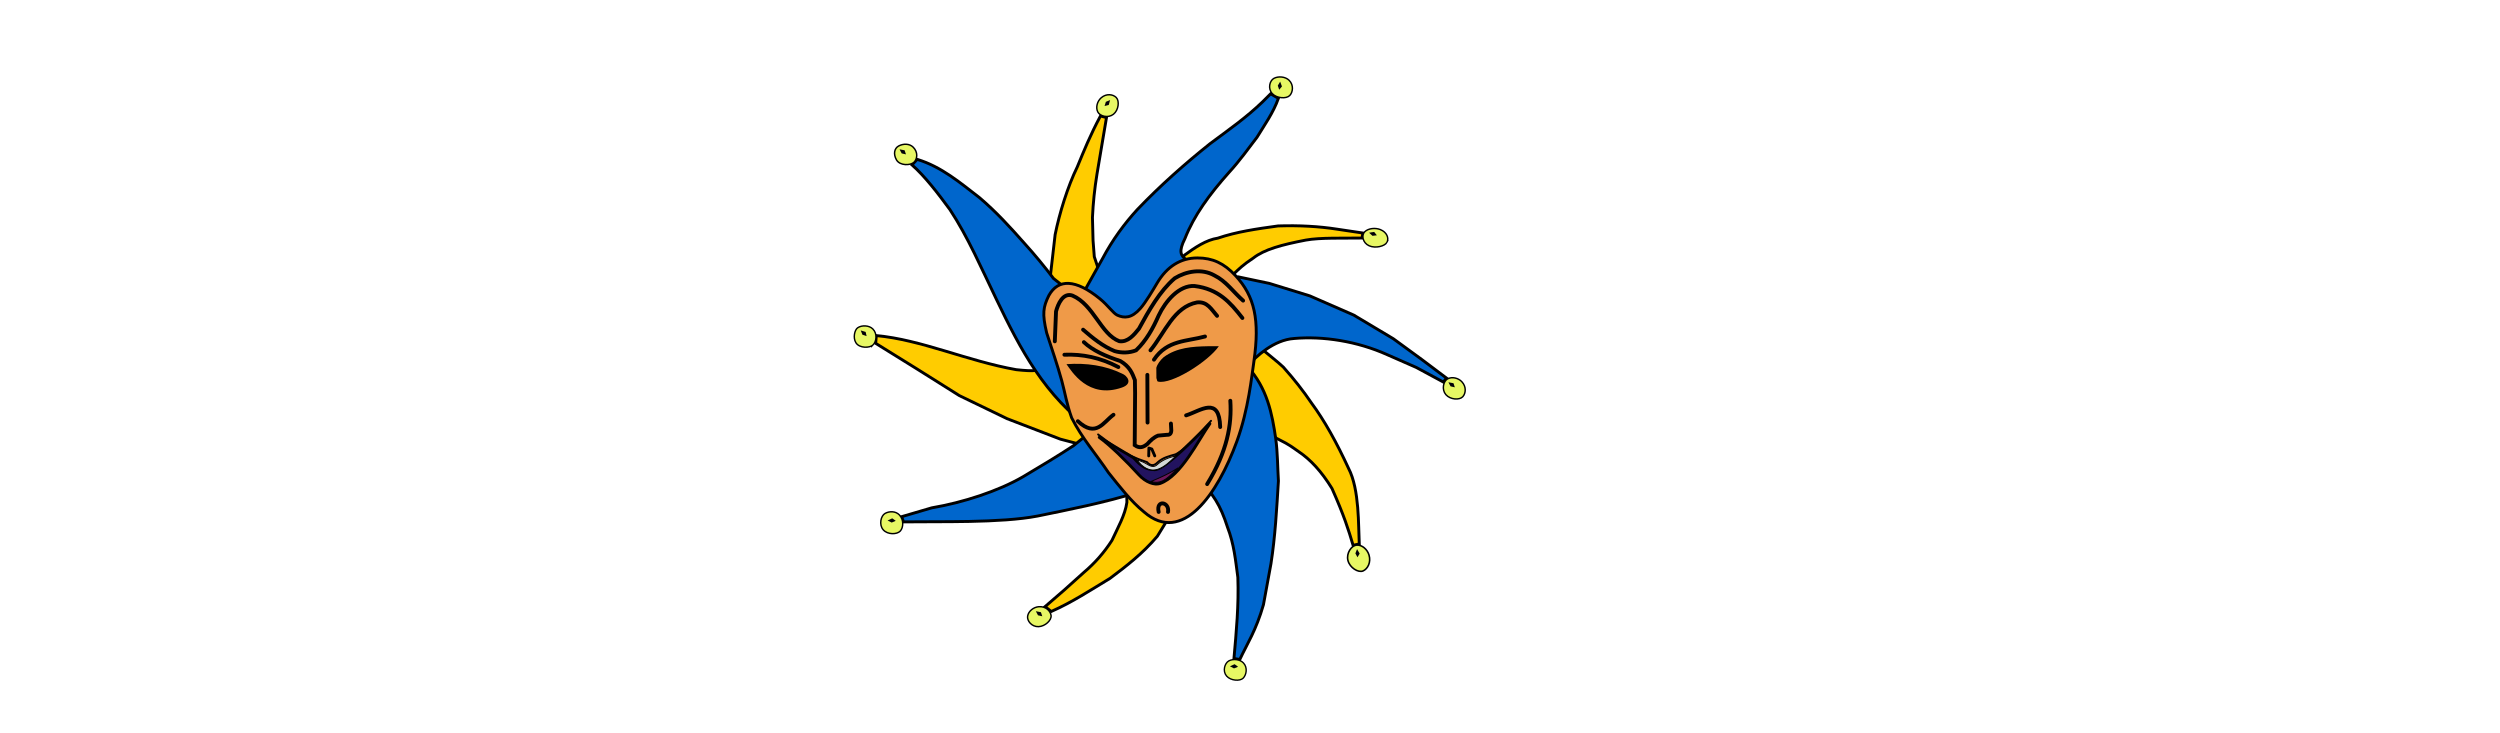
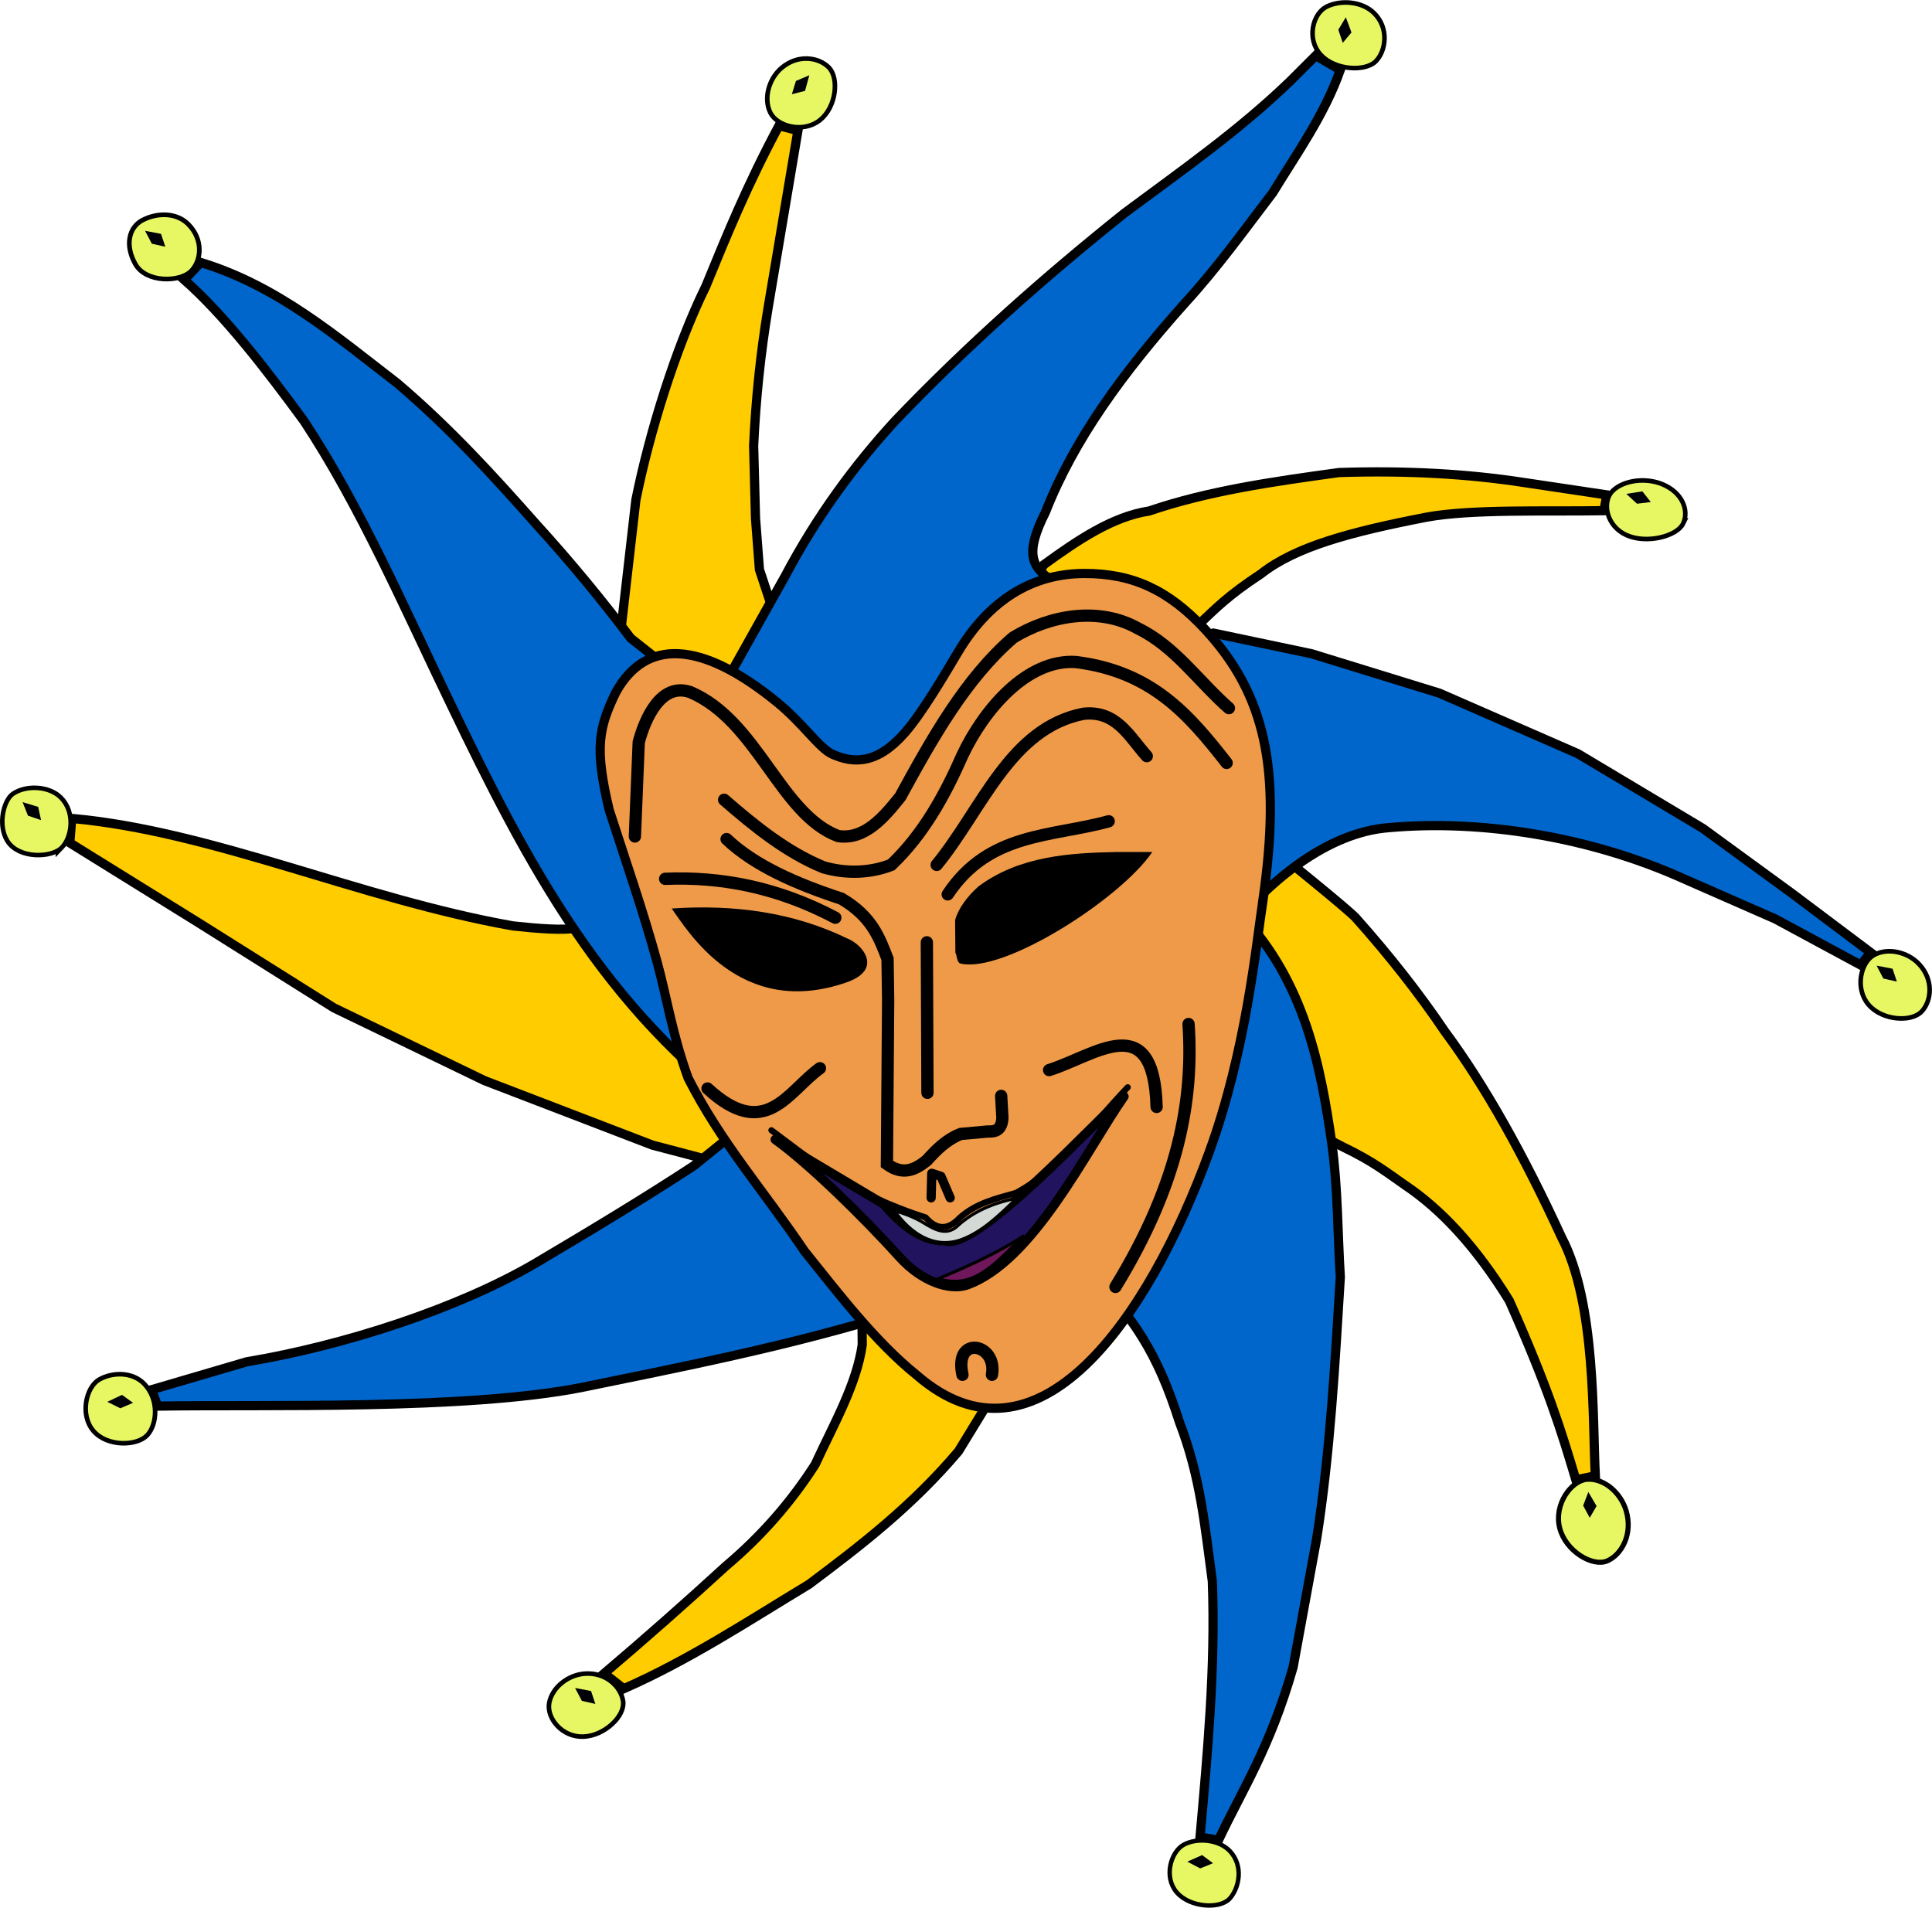
- <svg xmlns="http://www.w3.org/2000/svg" viewBox="0 0 256.764 75.2" height="75.2" width="256.764" id="svg4801" version="1.1">
+ <svg xmlns="http://www.w3.org/2000/svg" version="1.1" id="svg4801" width="62.898" height="62.11" viewBox="0 0 62.898 62.11">
  <defs id="defs4805" />
-   <g style="display:inline" id="layer2">
-     <path id="path4806" d="m 90,34.467 c 4.598,0.414 9.365,2.613 14.367,3.5 0.834,0.089 1.617,0.153 2.1,0.067 l 5.233,-1.6 -3.5,-6.033 -0.384,-1.505 0.551,-4.795 c 0.435,-2.169 1.294,-4.959 2.277,-6.958 0.688,-1.678 1.345,-3.291 2.381,-5.23 l 0.618,0.161 -0.975,5.793 c -0.247,1.5 -0.397,2.967 -0.467,4.467 l 0.061,2.362 0.128,1.669 0.623,1.882 0.288,3.054 2.516,2.291 3.574,-3.549 2.258,-3.837 c 1.104,-0.8 2.236,-1.568 3.428,-1.747 1.925,-0.655 3.994,-0.953 6.186,-1.253 2.193,-0.071 4.201,0.043 6.039,0.328 l 2.676,0.4 -0.095,0.514 c -1.909,0.031 -4.298,-0.058 -5.767,0.21 -2.483,0.481 -4.264,0.956 -5.4,1.848 -1.089,0.717 -1.478,1.134 -1.971,1.595 l 0.386,3.443 1.267,3.329 c 1.309,1.073 3.076,2.49 3.405,2.829 1.098,1.233 2.068,2.467 2.9,3.7 1.313,1.77 2.576,4.041 3.8,6.7 1.134,2.164 1.003,5.95 1.1,7.767 l -0.633,0.133 c -0.486,-1.632 -0.907,-2.997 -2.167,-5.833 -1.087,-1.766 -2.224,-2.979 -3.4,-3.767 -0.562,-0.39 -1.017,-0.759 -2,-1.233 l -4.4,-2.267 -4.1,0.2 -1.3,7.5 -2.733,4.467 c -1.509,1.784 -3.183,3.072 -4.867,4.333 -1.972,1.191 -3.894,2.459 -6.033,3.4 l -0.633,-0.5 c 1.322,-1.123 2.644,-2.288 3.967,-3.5 1.146,-0.966 2.11,-2.068 2.9,-3.3 0.597,-1.3 1.35,-2.6 1.533,-3.9 l -0.033,-3.3 -0.6,-2.9 -2.4,0.7 -3.8,-1 -5.467,-2.1 -4.9,-2.367 -4.4,-2.767 -4.198,-2.605 z" style="display:inline;fill:#ffcc00;fill-opacity:1;fill-rule:evenodd;stroke:#000000;stroke-width:0.3;stroke-linecap:butt;stroke-linejoin:miter;stroke-miterlimit:4;stroke-dasharray:none;stroke-opacity:1" />
+   <g transform="translate(-87.66565,-7.821926)" id="layer2" style="display:inline">
+     <path style="display:inline;fill:#ffcc00;fill-opacity:1;fill-rule:evenodd;stroke:#000000;stroke-width:0.3;stroke-linecap:butt;stroke-linejoin:miter;stroke-miterlimit:4;stroke-dasharray:none;stroke-opacity:1" d="m 90,34.467 c 4.598,0.414 9.365,2.613 14.367,3.5 0.834,0.089 1.617,0.153 2.1,0.067 l 5.233,-1.6 -3.5,-6.033 -0.384,-1.505 0.551,-4.795 c 0.435,-2.169 1.294,-4.959 2.277,-6.958 0.688,-1.678 1.345,-3.291 2.381,-5.23 l 0.618,0.161 -0.975,5.793 c -0.247,1.5 -0.397,2.967 -0.467,4.467 l 0.061,2.362 0.128,1.669 0.623,1.882 0.288,3.054 2.516,2.291 3.574,-3.549 2.258,-3.837 c 1.104,-0.8 2.236,-1.568 3.428,-1.747 1.925,-0.655 3.994,-0.953 6.186,-1.253 2.193,-0.071 4.201,0.043 6.039,0.328 l 2.676,0.4 -0.095,0.514 c -1.909,0.031 -4.298,-0.058 -5.767,0.21 -2.483,0.481 -4.264,0.956 -5.4,1.848 -1.089,0.717 -1.478,1.134 -1.971,1.595 l 0.386,3.443 1.267,3.329 c 1.309,1.073 3.076,2.49 3.405,2.829 1.098,1.233 2.068,2.467 2.9,3.7 1.313,1.77 2.576,4.041 3.8,6.7 1.134,2.164 1.003,5.95 1.1,7.767 l -0.633,0.133 c -0.486,-1.632 -0.907,-2.997 -2.167,-5.833 -1.087,-1.766 -2.224,-2.979 -3.4,-3.767 -0.562,-0.39 -1.017,-0.759 -2,-1.233 l -4.4,-2.267 -4.1,0.2 -1.3,7.5 -2.733,4.467 c -1.509,1.784 -3.183,3.072 -4.867,4.333 -1.972,1.191 -3.894,2.459 -6.033,3.4 l -0.633,-0.5 c 1.322,-1.123 2.644,-2.288 3.967,-3.5 1.146,-0.966 2.11,-2.068 2.9,-3.3 0.597,-1.3 1.35,-2.6 1.533,-3.9 l -0.033,-3.3 -0.6,-2.9 -2.4,0.7 -3.8,-1 -5.467,-2.1 -4.9,-2.367 -4.4,-2.767 -4.198,-2.605 z" id="path4806" />
  </g>
-   <g style="display:inline" id="layer1">
-     <path id="path4803" d="m 102.333,30.733 c -1.517,-3.139 -2.918,-6.394 -4.767,-9.2 -1.228,-1.676 -2.586,-3.442 -3.9,-4.6 L 94.2,16.367 c 2.5,0.762 4.413,2.403 6.4,3.933 1.735,1.477 3.147,3.035 4.533,4.6 1.166,1.281 2.167,2.508 3.067,3.7 l 2.7,2.133 2.333,-4.167 c 1.031,-1.948 2.269,-3.618 3.567,-5.033 2.36,-2.473 4.929,-4.738 7.467,-6.767 1.941,-1.443 3.719,-2.684 5.4,-4.3 L 130.5,9.633 l 0.8,0.467 c -0.524,1.478 -1.42,2.722 -2.2,4 -0.902,1.178 -1.787,2.422 -2.867,3.6 -2.023,2.269 -3.605,4.434 -4.533,6.8 -0.682,1.348 -0.427,1.764 0.133,2.167 C 122.048,27.657 123,28.033 124,29.233 l 3.167,-0.8 3.199,0.673 4.16,1.283 4.51,1.971 4.069,2.432 2.893,2.111 2.569,1.93 -0.325,0.407 -2.777,-1.499 -2.98,-1.308 c -3.088,-1.392 -6.619,-1.932 -9.584,-1.667 -2.067,0.147 -3.888,1.812 -4.8,2.867 2.05,2.204 2.562,4.897 2.927,7.443 0.193,1.387 0.188,2.977 0.273,4.323 -0.176,2.86 -0.332,5.726 -0.767,8.5 l -0.77,4.2 c -0.755,2.644 -1.676,4.027 -2.43,5.633 l -0.6,-0.1 c 0.243,-2.748 0.505,-5.499 0.4,-8.333 -0.242,-1.778 -0.382,-3.391 -1.067,-5.167 -0.719,-2.258 -1.466,-3.403 -3.117,-5.106 L 120.7,48.3 l -3.767,2.233 c -3.474,1.1 -7.285,1.833 -10.367,2.467 -3.776,0.733 -10.244,0.544 -13.767,0.6 l -0.2,-0.533 3.098,-0.909 c 3.206,-0.538 6.864,-1.732 9.369,-3.191 1.802,-1.067 3.574,-2.133 5.2,-3.2 L 112.2,44.2 c -4.877,-3.523 -7.338,-8.202 -9.867,-13.467 z" style="display:inline;fill:#0066cc;fill-opacity:1;fill-rule:evenodd;stroke:#000000;stroke-width:0.3;stroke-linecap:butt;stroke-linejoin:miter;stroke-miterlimit:4;stroke-dasharray:none;stroke-opacity:1" />
+   <g transform="translate(-87.66565,-7.821926)" id="layer1" style="display:inline">
+     <path style="display:inline;fill:#0066cc;fill-opacity:1;fill-rule:evenodd;stroke:#000000;stroke-width:0.3;stroke-linecap:butt;stroke-linejoin:miter;stroke-miterlimit:4;stroke-dasharray:none;stroke-opacity:1" d="m 102.333,30.733 c -1.517,-3.139 -2.918,-6.394 -4.767,-9.2 -1.228,-1.676 -2.586,-3.442 -3.9,-4.6 L 94.2,16.367 c 2.5,0.762 4.413,2.403 6.4,3.933 1.735,1.477 3.147,3.035 4.533,4.6 1.166,1.281 2.167,2.508 3.067,3.7 l 2.7,2.133 2.333,-4.167 c 1.031,-1.948 2.269,-3.618 3.567,-5.033 2.36,-2.473 4.929,-4.738 7.467,-6.767 1.941,-1.443 3.719,-2.684 5.4,-4.3 L 130.5,9.633 l 0.8,0.467 c -0.524,1.478 -1.42,2.722 -2.2,4 -0.902,1.178 -1.787,2.422 -2.867,3.6 -2.023,2.269 -3.605,4.434 -4.533,6.8 -0.682,1.348 -0.427,1.764 0.133,2.167 C 122.048,27.657 123,28.033 124,29.233 l 3.167,-0.8 3.199,0.673 4.16,1.283 4.51,1.971 4.069,2.432 2.893,2.111 2.569,1.93 -0.325,0.407 -2.777,-1.499 -2.98,-1.308 c -3.088,-1.392 -6.619,-1.932 -9.584,-1.667 -2.067,0.147 -3.888,1.812 -4.8,2.867 2.05,2.204 2.562,4.897 2.927,7.443 0.193,1.387 0.188,2.977 0.273,4.323 -0.176,2.86 -0.332,5.726 -0.767,8.5 l -0.77,4.2 c -0.755,2.644 -1.676,4.027 -2.43,5.633 l -0.6,-0.1 c 0.243,-2.748 0.505,-5.499 0.4,-8.333 -0.242,-1.778 -0.382,-3.391 -1.067,-5.167 -0.719,-2.258 -1.466,-3.403 -3.117,-5.106 L 120.7,48.3 l -3.767,2.233 c -3.474,1.1 -7.285,1.833 -10.367,2.467 -3.776,0.733 -10.244,0.544 -13.767,0.6 l -0.2,-0.533 3.098,-0.909 c 3.206,-0.538 6.864,-1.732 9.369,-3.191 1.802,-1.067 3.574,-2.133 5.2,-3.2 L 112.2,44.2 c -4.877,-3.523 -7.338,-8.202 -9.867,-13.467 z" id="path4803" />
  </g>
-   <g style="display:inline" id="layer3">
-     <path id="path4833" d="m 150.178,40.697 c -0.296,0.324 -1.196,0.281 -1.622,-0.213 -0.425,-0.493 -0.235,-1.289 0.154,-1.504 0.417,-0.231 1.027,-0.094 1.379,0.283 0.446,0.476 0.385,1.11 0.089,1.434 z" style="display:inline;opacity:1;fill:#e7f764;fill-opacity:1;fill-rule:nonzero;stroke:#000000;stroke-width:0.3;stroke-miterlimit:4;stroke-dasharray:none;stroke-dashoffset:0;stroke-opacity:1;paint-order:markers stroke fill" />
-     <path id="path4783" d="m 148.76,39.26 0.22,0.42 0.44,0.1 -0.14,-0.42 z" style="display:inline;fill:#000007;fill-opacity:1;fill-rule:evenodd;stroke:none;stroke-width:0.1;stroke-linecap:butt;stroke-linejoin:miter;stroke-miterlimit:4;stroke-dasharray:none;stroke-opacity:1" />
-     <path style="display:inline;opacity:1;fill:#e7f764;fill-opacity:1;fill-rule:nonzero;stroke:#000000;stroke-width:0.299;stroke-miterlimit:4;stroke-dasharray:none;stroke-dashoffset:0;stroke-opacity:1;paint-order:markers stroke fill" d="m 142.395,24.834 c -0.177,0.37 -1.116,0.623 -1.744,0.343 -0.629,-0.28 -0.745,-1.014 -0.431,-1.321 0.337,-0.33 1.015,-0.41 1.523,-0.206 0.643,0.259 0.828,0.814 0.651,1.184 z" id="path4785" />
-     <path style="fill:#000007;fill-opacity:1;fill-rule:evenodd;stroke:none;stroke-width:0.1;stroke-linecap:butt;stroke-linejoin:miter;stroke-miterlimit:4;stroke-dasharray:none;stroke-opacity:1" d="m 140.612,23.901 0.349,0.321 0.448,-0.055 -0.274,-0.348 z" id="path4787" />
-     <path id="path4789" d="m 132.403,9.764 c -0.307,0.312 -1.24,0.27 -1.681,-0.205 -0.441,-0.475 -0.244,-1.242 0.159,-1.449 0.433,-0.222 1.103,-0.17 1.468,0.193 0.462,0.459 0.36,1.149 0.053,1.462 z" style="display:inline;opacity:1;fill:#e7f764;fill-opacity:1;fill-rule:nonzero;stroke:#000000;stroke-width:0.3;stroke-miterlimit:4;stroke-dasharray:none;stroke-dashoffset:0;stroke-opacity:1;paint-order:markers stroke fill" />
-     <path id="path4791" d="m 131.48,8.383 -0.244,0.407 0.144,0.428 0.285,-0.339 z" style="fill:#000007;fill-opacity:1;fill-rule:evenodd;stroke:none;stroke-width:0.1;stroke-linecap:butt;stroke-linejoin:miter;stroke-miterlimit:4;stroke-dasharray:none;stroke-opacity:1" />
-     <path style="display:inline;opacity:1;fill:#e7f764;fill-opacity:1;fill-rule:nonzero;stroke:#000000;stroke-width:0.3;stroke-miterlimit:4;stroke-dasharray:none;stroke-dashoffset:0;stroke-opacity:1;paint-order:markers stroke fill" d="m 114.591,10.066 c 0.311,0.31 0.229,1.207 -0.282,1.611 -0.511,0.404 -1.298,0.179 -1.496,-0.218 -0.213,-0.427 -0.049,-1.03 0.342,-1.366 0.495,-0.425 1.125,-0.337 1.436,-0.027 z" id="path4793" />
-     <path style="fill:#000007;fill-opacity:1;fill-rule:evenodd;stroke:none;stroke-width:0.1;stroke-linecap:butt;stroke-linejoin:miter;stroke-miterlimit:4;stroke-dasharray:none;stroke-opacity:1" d="m 114.014,10.271 -0.436,0.187 -0.133,0.431 0.429,-0.108 z" id="path4795" />
-     <path id="path4797" d="m 93.834,16.593 c -0.332,0.335 -1.374,0.359 -1.695,-0.21 -0.325,-0.575 -0.206,-1.113 0.201,-1.326 0.436,-0.228 1.033,-0.252 1.402,0.12 0.466,0.47 0.402,1.096 0.093,1.416 z" style="display:inline;opacity:1;fill:#e7f764;fill-opacity:1;fill-rule:nonzero;stroke:#000000;stroke-width:0.305;stroke-miterlimit:4;stroke-dasharray:none;stroke-dashoffset:0;stroke-opacity:1;paint-order:markers stroke fill" />
-     <path id="path4799" d="m 92.388,15.336 0.22,0.42 0.44,0.1 -0.14,-0.42 z" style="fill:#000007;fill-opacity:1;fill-rule:evenodd;stroke:none;stroke-width:0.1;stroke-linecap:butt;stroke-linejoin:miter;stroke-miterlimit:4;stroke-dasharray:none;stroke-opacity:1" />
-     <path style="display:inline;opacity:1;fill:#e7f764;fill-opacity:1;fill-rule:nonzero;stroke:#000000;stroke-width:0.296;stroke-miterlimit:4;stroke-dasharray:none;stroke-dashoffset:0;stroke-opacity:1;paint-order:markers stroke fill" d="m 89.624,35.365 c -0.302,0.309 -1.318,0.341 -1.656,-0.203 -0.308,-0.496 -0.1,-1.257 0.157,-1.433 0.395,-0.272 1.108,-0.249 1.468,0.11 0.455,0.454 0.333,1.217 0.031,1.527 z" id="path4801" />
-     <path style="display:inline;fill:#000007;fill-opacity:1;fill-rule:evenodd;stroke:none;stroke-width:0.1;stroke-linecap:butt;stroke-linejoin:miter;stroke-miterlimit:4;stroke-dasharray:none;stroke-opacity:1" d="m 88.401,33.936 0.175,0.441 0.427,0.146 -0.095,-0.432 z" id="path4804" />
-     <path id="path4807" d="m 92.407,54.493 c -0.296,0.324 -1.216,0.361 -1.642,-0.133 -0.425,-0.493 -0.215,-1.349 0.174,-1.564 0.417,-0.231 1.027,-0.234 1.379,0.143 0.446,0.476 0.385,1.23 0.089,1.554 z" style="display:inline;opacity:1;fill:#e7f764;fill-opacity:1;fill-rule:nonzero;stroke:#000000;stroke-width:0.3;stroke-miterlimit:4;stroke-dasharray:none;stroke-dashoffset:0;stroke-opacity:1;paint-order:markers stroke fill" />
-     <path id="path4809" d="m 91.158,53.46 0.425,0.211 0.415,-0.178 -0.36,-0.258 z" style="display:inline;fill:#000007;fill-opacity:1;fill-rule:evenodd;stroke:none;stroke-width:0.1;stroke-linecap:butt;stroke-linejoin:miter;stroke-miterlimit:4;stroke-dasharray:none;stroke-opacity:1" />
-     <path style="display:inline;opacity:1;fill:#e7f764;fill-opacity:1;fill-rule:nonzero;stroke:#000000;stroke-width:0.3;stroke-miterlimit:4;stroke-dasharray:none;stroke-dashoffset:0;stroke-opacity:1;paint-order:markers stroke fill" d="m 107.876,63.213 c 0.068,0.434 -0.569,1.049 -1.22,1.073 -0.651,0.024 -1.113,-0.562 -1.038,-1 0.081,-0.47 0.569,-0.86 1.083,-0.9 0.651,-0.05 1.107,0.393 1.175,0.827 z" id="path4811" />
-     <path style="fill:#000007;fill-opacity:1;fill-rule:evenodd;stroke:none;stroke-width:0.1;stroke-linecap:butt;stroke-linejoin:miter;stroke-miterlimit:4;stroke-dasharray:none;stroke-opacity:1" d="m 106.388,62.776 0.22,0.42 0.44,0.1 -0.14,-0.42 z" id="path4813" />
-     <path id="path4815" d="m 127.644,69.588 c -0.284,0.31 -1.206,0.269 -1.614,-0.204 -0.408,-0.473 -0.168,-1.234 0.205,-1.44 0.401,-0.221 1.082,-0.166 1.42,0.194 0.428,0.456 0.274,1.139 -0.011,1.45 z" style="display:inline;opacity:1;fill:#e7f764;fill-opacity:1;fill-rule:nonzero;stroke:#000000;stroke-width:0.288;stroke-miterlimit:4;stroke-dasharray:none;stroke-dashoffset:0;stroke-opacity:1;paint-order:markers stroke fill" />
-     <path id="path4817" d="m 126.319,68.431 0.42,0.22 0.418,-0.169 -0.355,-0.265 z" style="fill:#000007;fill-opacity:1;fill-rule:evenodd;stroke:none;stroke-width:0.1;stroke-linecap:butt;stroke-linejoin:miter;stroke-miterlimit:4;stroke-dasharray:none;stroke-opacity:1" />
-     <path style="display:inline;opacity:1;fill:#e7f764;fill-opacity:1;fill-rule:nonzero;stroke:#000000;stroke-width:0.329;stroke-miterlimit:4;stroke-dasharray:none;stroke-dashoffset:0;stroke-opacity:1;paint-order:markers stroke fill" d="m 139.966,58.561 c -0.428,0.19 -1.263,-0.298 -1.445,-1.017 -0.181,-0.719 0.359,-1.448 0.825,-1.479 0.501,-0.033 1.018,0.408 1.183,0.97 0.209,0.711 -0.135,1.336 -0.563,1.526 z" id="path4819" />
-     <path style="fill:#000007;fill-opacity:1;fill-rule:evenodd;stroke:none;stroke-width:0.1;stroke-linecap:butt;stroke-linejoin:miter;stroke-miterlimit:4;stroke-dasharray:none;stroke-opacity:1" d="m 139.376,56.397 -0.17,0.442 0.215,0.397 0.223,-0.382 z" id="path4821" />
+   <g transform="translate(-87.66565,-7.821926)" id="layer3" style="display:inline">
+     <path style="display:inline;opacity:1;fill:#e7f764;fill-opacity:1;fill-rule:nonzero;stroke:#000000;stroke-width:0.3;stroke-miterlimit:4;stroke-dasharray:none;stroke-dashoffset:0;stroke-opacity:1;paint-order:markers stroke fill" d="m 150.178,40.697 c -0.296,0.324 -1.196,0.281 -1.622,-0.213 -0.425,-0.493 -0.235,-1.289 0.154,-1.504 0.417,-0.231 1.027,-0.094 1.379,0.283 0.446,0.476 0.385,1.11 0.089,1.434 z" id="path4833" />
+     <path style="display:inline;fill:#000007;fill-opacity:1;fill-rule:evenodd;stroke:none;stroke-width:0.1;stroke-linecap:butt;stroke-linejoin:miter;stroke-miterlimit:4;stroke-dasharray:none;stroke-opacity:1" d="m 148.76,39.26 0.22,0.42 0.44,0.1 -0.14,-0.42 z" id="path4783" />
+     <path id="path4785" d="m 142.395,24.834 c -0.177,0.37 -1.116,0.623 -1.744,0.343 -0.629,-0.28 -0.745,-1.014 -0.431,-1.321 0.337,-0.33 1.015,-0.41 1.523,-0.206 0.643,0.259 0.828,0.814 0.651,1.184 z" style="display:inline;opacity:1;fill:#e7f764;fill-opacity:1;fill-rule:nonzero;stroke:#000000;stroke-width:0.299;stroke-miterlimit:4;stroke-dasharray:none;stroke-dashoffset:0;stroke-opacity:1;paint-order:markers stroke fill" />
+     <path id="path4787" d="m 140.612,23.901 0.349,0.321 0.448,-0.055 -0.274,-0.348 z" style="fill:#000007;fill-opacity:1;fill-rule:evenodd;stroke:none;stroke-width:0.1;stroke-linecap:butt;stroke-linejoin:miter;stroke-miterlimit:4;stroke-dasharray:none;stroke-opacity:1" />
+     <path style="display:inline;opacity:1;fill:#e7f764;fill-opacity:1;fill-rule:nonzero;stroke:#000000;stroke-width:0.3;stroke-miterlimit:4;stroke-dasharray:none;stroke-dashoffset:0;stroke-opacity:1;paint-order:markers stroke fill" d="m 132.403,9.764 c -0.307,0.312 -1.24,0.27 -1.681,-0.205 -0.441,-0.475 -0.244,-1.242 0.159,-1.449 0.433,-0.222 1.103,-0.17 1.468,0.193 0.462,0.459 0.36,1.149 0.053,1.462 z" id="path4789" />
+     <path style="fill:#000007;fill-opacity:1;fill-rule:evenodd;stroke:none;stroke-width:0.1;stroke-linecap:butt;stroke-linejoin:miter;stroke-miterlimit:4;stroke-dasharray:none;stroke-opacity:1" d="m 131.48,8.383 -0.244,0.407 0.144,0.428 0.285,-0.339 z" id="path4791" />
+     <path id="path4793" d="m 114.591,10.066 c 0.311,0.31 0.229,1.207 -0.282,1.611 -0.511,0.404 -1.298,0.179 -1.496,-0.218 -0.213,-0.427 -0.049,-1.03 0.342,-1.366 0.495,-0.425 1.125,-0.337 1.436,-0.027 z" style="display:inline;opacity:1;fill:#e7f764;fill-opacity:1;fill-rule:nonzero;stroke:#000000;stroke-width:0.3;stroke-miterlimit:4;stroke-dasharray:none;stroke-dashoffset:0;stroke-opacity:1;paint-order:markers stroke fill" />
+     <path id="path4795" d="m 114.014,10.271 -0.436,0.187 -0.133,0.431 0.429,-0.108 z" style="fill:#000007;fill-opacity:1;fill-rule:evenodd;stroke:none;stroke-width:0.1;stroke-linecap:butt;stroke-linejoin:miter;stroke-miterlimit:4;stroke-dasharray:none;stroke-opacity:1" />
+     <path style="display:inline;opacity:1;fill:#e7f764;fill-opacity:1;fill-rule:nonzero;stroke:#000000;stroke-width:0.305;stroke-miterlimit:4;stroke-dasharray:none;stroke-dashoffset:0;stroke-opacity:1;paint-order:markers stroke fill" d="m 93.834,16.593 c -0.332,0.335 -1.374,0.359 -1.695,-0.21 -0.325,-0.575 -0.206,-1.113 0.201,-1.326 0.436,-0.228 1.033,-0.252 1.402,0.12 0.466,0.47 0.402,1.096 0.093,1.416 z" id="path4797" />
+     <path style="fill:#000007;fill-opacity:1;fill-rule:evenodd;stroke:none;stroke-width:0.1;stroke-linecap:butt;stroke-linejoin:miter;stroke-miterlimit:4;stroke-dasharray:none;stroke-opacity:1" d="m 92.388,15.336 0.22,0.42 0.44,0.1 -0.14,-0.42 z" id="path4799" />
+     <path id="path4801" d="m 89.624,35.365 c -0.302,0.309 -1.318,0.341 -1.656,-0.203 -0.308,-0.496 -0.1,-1.257 0.157,-1.433 0.395,-0.272 1.108,-0.249 1.468,0.11 0.455,0.454 0.333,1.217 0.031,1.527 z" style="display:inline;opacity:1;fill:#e7f764;fill-opacity:1;fill-rule:nonzero;stroke:#000000;stroke-width:0.296;stroke-miterlimit:4;stroke-dasharray:none;stroke-dashoffset:0;stroke-opacity:1;paint-order:markers stroke fill" />
+     <path id="path4804" d="m 88.401,33.936 0.175,0.441 0.427,0.146 -0.095,-0.432 z" style="display:inline;fill:#000007;fill-opacity:1;fill-rule:evenodd;stroke:none;stroke-width:0.1;stroke-linecap:butt;stroke-linejoin:miter;stroke-miterlimit:4;stroke-dasharray:none;stroke-opacity:1" />
+     <path style="display:inline;opacity:1;fill:#e7f764;fill-opacity:1;fill-rule:nonzero;stroke:#000000;stroke-width:0.3;stroke-miterlimit:4;stroke-dasharray:none;stroke-dashoffset:0;stroke-opacity:1;paint-order:markers stroke fill" d="m 92.407,54.493 c -0.296,0.324 -1.216,0.361 -1.642,-0.133 -0.425,-0.493 -0.215,-1.349 0.174,-1.564 0.417,-0.231 1.027,-0.234 1.379,0.143 0.446,0.476 0.385,1.23 0.089,1.554 z" id="path4807" />
+     <path style="display:inline;fill:#000007;fill-opacity:1;fill-rule:evenodd;stroke:none;stroke-width:0.1;stroke-linecap:butt;stroke-linejoin:miter;stroke-miterlimit:4;stroke-dasharray:none;stroke-opacity:1" d="m 91.158,53.46 0.425,0.211 0.415,-0.178 -0.36,-0.258 z" id="path4809" />
+     <path id="path4811" d="m 107.876,63.213 c 0.068,0.434 -0.569,1.049 -1.22,1.073 -0.651,0.024 -1.113,-0.562 -1.038,-1 0.081,-0.47 0.569,-0.86 1.083,-0.9 0.651,-0.05 1.107,0.393 1.175,0.827 z" style="display:inline;opacity:1;fill:#e7f764;fill-opacity:1;fill-rule:nonzero;stroke:#000000;stroke-width:0.3;stroke-miterlimit:4;stroke-dasharray:none;stroke-dashoffset:0;stroke-opacity:1;paint-order:markers stroke fill" />
+     <path id="path4813" d="m 106.388,62.776 0.22,0.42 0.44,0.1 -0.14,-0.42 z" style="fill:#000007;fill-opacity:1;fill-rule:evenodd;stroke:none;stroke-width:0.1;stroke-linecap:butt;stroke-linejoin:miter;stroke-miterlimit:4;stroke-dasharray:none;stroke-opacity:1" />
+     <path style="display:inline;opacity:1;fill:#e7f764;fill-opacity:1;fill-rule:nonzero;stroke:#000000;stroke-width:0.288;stroke-miterlimit:4;stroke-dasharray:none;stroke-dashoffset:0;stroke-opacity:1;paint-order:markers stroke fill" d="m 127.644,69.588 c -0.284,0.31 -1.206,0.269 -1.614,-0.204 -0.408,-0.473 -0.168,-1.234 0.205,-1.44 0.401,-0.221 1.082,-0.166 1.42,0.194 0.428,0.456 0.274,1.139 -0.011,1.45 z" id="path4815" />
+     <path style="fill:#000007;fill-opacity:1;fill-rule:evenodd;stroke:none;stroke-width:0.1;stroke-linecap:butt;stroke-linejoin:miter;stroke-miterlimit:4;stroke-dasharray:none;stroke-opacity:1" d="m 126.319,68.431 0.42,0.22 0.418,-0.169 -0.355,-0.265 z" id="path4817" />
+     <path id="path4819" d="m 139.966,58.561 c -0.428,0.19 -1.263,-0.298 -1.445,-1.017 -0.181,-0.719 0.359,-1.448 0.825,-1.479 0.501,-0.033 1.018,0.408 1.183,0.97 0.209,0.711 -0.135,1.336 -0.563,1.526 z" style="display:inline;opacity:1;fill:#e7f764;fill-opacity:1;fill-rule:nonzero;stroke:#000000;stroke-width:0.329;stroke-miterlimit:4;stroke-dasharray:none;stroke-dashoffset:0;stroke-opacity:1;paint-order:markers stroke fill" />
+     <path id="path4821" d="m 139.376,56.397 -0.17,0.442 0.215,0.397 0.223,-0.382 z" style="fill:#000007;fill-opacity:1;fill-rule:evenodd;stroke:none;stroke-width:0.1;stroke-linecap:butt;stroke-linejoin:miter;stroke-miterlimit:4;stroke-dasharray:none;stroke-opacity:1" />
  </g>
-   <g style="display:inline" id="layer4">
-     <path id="path4788" d="m 128.785,37.102 c 0.608,-4.238 0.084,-6.666 -1.896,-8.799 -1.178,-1.269 -2.349,-1.811 -3.91,-1.811 -1.72,0 -3.123,0.875 -4.135,2.579 -0.439,0.739 -1.17,1.98 -1.723,2.61 -0.897,1.024 -1.667,1.008 -2.362,0.692 -0.428,-0.195 -0.939,-0.989 -1.793,-1.686 -2.479,-2.023 -4.276,-2.079 -5.246,-0.334 -0.573,1.174 -0.699,1.834 -0.221,3.84 0.535,1.66 1.089,3.237 1.555,4.933 0.32,1.164 0.493,2.353 1.013,3.792 1.077,2.117 2.453,3.656 3.787,5.634 1.11,1.381 2.306,2.953 3.657,4.04 3.912,3.393 7.534,-1.815 9.521,-7.26 1.204,-3.299 1.53,-6.76 1.754,-8.23 z" style="display:inline;fill:#ef9a48;fill-opacity:1;fill-rule:evenodd;stroke:#000002;stroke-width:0.3;stroke-linecap:butt;stroke-linejoin:miter;stroke-miterlimit:4;stroke-dasharray:none;stroke-opacity:1" />
-     <path id="path4829" d="m 108.335,35.055 c 0.042,-1.023 0.083,-2.047 0.125,-3.07 0.2,-0.747 0.714,-1.964 1.684,-1.629 2.188,0.94 2.918,3.968 4.804,4.685 0.887,0.138 1.531,-0.661 2.029,-1.28 1.041,-1.907 2.126,-3.847 3.673,-5.182 1.202,-0.734 2.792,-1.015 4.068,-0.296 1.203,0.586 1.973,1.732 2.956,2.593" style="display:inline;fill:none;fill-rule:evenodd;stroke:#000000;stroke-width:0.4;stroke-linecap:round;stroke-linejoin:miter;stroke-miterlimit:4;stroke-dasharray:none;stroke-opacity:1" />
-     <path id="path4831" d="m 111.24,33.86 c 0.984,0.854 2.021,1.701 3.236,2.199 0.718,0.207 1.506,0.195 2.204,-0.079 1.043,-0.99 1.745,-2.264 2.317,-3.567 0.703,-1.49 2.105,-3.14 3.692,-3.038 2.453,0.306 3.658,1.678 4.911,3.285" style="display:inline;fill:none;fill-rule:evenodd;stroke:#000000;stroke-width:0.4;stroke-linecap:round;stroke-linejoin:miter;stroke-miterlimit:4;stroke-dasharray:none;stroke-opacity:1" />
-     <path id="path4834" d="m 118.769,38.84 -0.009,-1.06 c 0.101,-0.38 0.396,-0.773 0.76,-1.1 1.344,-0.996 2.982,-1.089 4.5,-1.12 h 1.16 c -1.053,1.545 -4.868,3.976 -6.251,3.629 -0.11,-0.028 -0.103,-0.245 -0.159,-0.349 z" style="display:inline;fill:#000000;fill-opacity:1;fill-rule:evenodd;stroke:none;stroke-width:0;stroke-linecap:butt;stroke-linejoin:miter;stroke-miterlimit:4;stroke-dasharray:none;stroke-opacity:1" />
-     <path id="path4798" d="m 118.16,35.98 c 1.479,-1.808 2.39,-4.454 4.78,-4.92 1.071,-0.117 1.49,0.744 2.06,1.38" style="display:inline;fill:none;fill-rule:evenodd;stroke:#000000;stroke-width:0.4;stroke-linecap:round;stroke-linejoin:miter;stroke-miterlimit:4;stroke-dasharray:none;stroke-opacity:1" />
-     <path id="path4800" d="m 118.52,36.94 c 1.346,-2.035 3.402,-1.869 5.24,-2.38" style="fill:none;fill-rule:evenodd;stroke:#000000;stroke-width:0.4;stroke-linecap:round;stroke-linejoin:miter;stroke-miterlimit:4;stroke-dasharray:none;stroke-opacity:1" />
-     <path id="path4802" d="m 109.32,36.433 c 1.822,-0.075 3.665,0.276 5.54,1.267" style="fill:none;fill-rule:evenodd;stroke:#000000;stroke-width:0.4;stroke-linecap:round;stroke-linejoin:miter;stroke-miterlimit:4;stroke-dasharray:none;stroke-opacity:1" />
-     <path id="path4805" d="m 120.26,43.5 0.04,0.72 c -0.026,0.414 -0.244,0.446 -0.48,0.44 l -0.88,0.08 c -0.466,0.187 -0.791,0.515 -1.1,0.86 -0.373,0.299 -0.769,0.505 -1.3,0.12 l 0.04,-5.34 -0.02,-1.34 c -0.264,-0.687 -0.509,-1.377 -1.5,-1.96 -1.493,-0.49 -2.831,-1.079 -3.74,-1.94" style="display:inline;fill:none;fill-rule:evenodd;stroke:#000000;stroke-width:0.4;stroke-linecap:round;stroke-linejoin:miter;stroke-miterlimit:4;stroke-dasharray:none;stroke-opacity:1" />
-     <path id="path4808" d="m 117.84,38.5 0.02,4.9" style="fill:none;fill-rule:evenodd;stroke:#000000;stroke-width:0.4;stroke-linecap:round;stroke-linejoin:miter;stroke-miterlimit:4;stroke-dasharray:none;stroke-opacity:1" />
-     <path id="path4810" d="m 121.82,42.66 c 1.495,-0.468 3.41,-2.047 3.5,1.2" style="fill:none;fill-rule:evenodd;stroke:#000000;stroke-width:0.4;stroke-linecap:round;stroke-linejoin:miter;stroke-miterlimit:4;stroke-dasharray:none;stroke-opacity:1" />
-     <path id="path4812" d="m 110.7,43.26 c 1.887,1.741 2.619,0.085 3.66,-0.66" style="fill:none;fill-rule:evenodd;stroke:#000000;stroke-width:0.4;stroke-linecap:round;stroke-linejoin:miter;stroke-miterlimit:4;stroke-dasharray:none;stroke-opacity:1" />
-     <path id="path4814" d="m 126.36,41.16 c 0.166,2.465 -0.315,5.192 -2.38,8.56" style="fill:none;fill-rule:evenodd;stroke:#000000;stroke-width:0.4;stroke-linecap:round;stroke-linejoin:miter;stroke-miterlimit:4;stroke-dasharray:none;stroke-opacity:1" />
-     <path id="path4816" d="m 119,52.58 c -0.29,-1.305 1.143,-1.032 0.96,0" style="display:inline;fill:none;fill-rule:evenodd;stroke:#000000;stroke-width:0.4;stroke-linecap:round;stroke-linejoin:miter;stroke-miterlimit:4;stroke-dasharray:none;stroke-opacity:1" />
-     <path id="path4818" d="m 112.78,44.62 c 1.356,1.004 2.538,2.04 5.02,2.84 0.342,0.383 0.705,0.436 1.1,0.02 0.541,-0.49 1.196,-0.638 1.84,-0.82 1.458,-0.78 2.474,-2.222 3.64,-3.44 v 0" style="display:inline;fill:none;fill-opacity:1;fill-rule:evenodd;stroke:#000000;stroke-width:0.2;stroke-linecap:round;stroke-linejoin:miter;stroke-miterlimit:4;stroke-dasharray:none;stroke-opacity:1" />
-     <path id="path4820" d="m 109.533,37.4 c 2.054,-0.14 3.966,0.13 5.7,0.967 0.539,0.207 1.177,1.021 0.005,1.433 -3.478,1.223 -5.195,-1.699 -5.705,-2.399 z" style="display:inline;fill:#000000;fill-opacity:1;fill-rule:evenodd;stroke:none;stroke-width:0;stroke-linecap:butt;stroke-linejoin:miter;stroke-miterlimit:4;stroke-dasharray:none;stroke-opacity:1" />
-     <path id="path4822" d="m 117.98,46.82 0.02,-0.8 0.3,0.1 0.3,0.7" style="display:inline;fill:none;fill-opacity:1;fill-rule:evenodd;stroke:#000000;stroke-width:0.3;stroke-linecap:round;stroke-linejoin:round;stroke-miterlimit:4;stroke-dasharray:none;stroke-opacity:1" />
-     <path id="path4824" d="m 112.9,44.92 3.527,2.101 c 0.86,0.998 1.47,1.207 2.013,1.199 1.016,0.368 5.003,-4.022 5.82,-4.7 -1.223,1.749 -2.958,5.375 -5.12,6.14 -0.559,0.186 -1.463,-0.108 -2.188,-0.91 -1.195,-1.323 -2.95,-3.04 -4.052,-3.83 z" style="display:inline;fill:#22135f;fill-opacity:1;fill-rule:evenodd;stroke:#000000;stroke-width:0.3;stroke-linecap:round;stroke-linejoin:round;stroke-miterlimit:4;stroke-dasharray:none;stroke-dashoffset:0;stroke-opacity:1" />
-     <path id="path4835" d="m 116.778,47.233 c 0.535,0.75 1.288,1.261 2.181,0.949 0.676,-0.251 1.215,-0.77 1.808,-1.349 -0.775,0.151 -1.399,0.438 -1.878,0.856 -0.369,0.38 -0.73,0.21 -1.177,-0.068 -0.274,-0.17 -0.656,-0.308 -0.934,-0.388 z" style="display:inline;fill:#d4d9d6;fill-opacity:1;fill-rule:evenodd;stroke:#000000;stroke-width:0.1;stroke-linecap:butt;stroke-linejoin:miter;stroke-miterlimit:4;stroke-dasharray:none;stroke-opacity:1" />
-     <path id="path4863" d="m 118.21,49.453 c 1.014,-0.424 1.965,-0.857 2.797,-1.406 -0.121,0.138 -0.298,0.281 -0.413,0.398 -0.867,0.878 -1.473,1.286 -2.384,1.008 z" style="display:inline;fill:#6e175b;fill-opacity:1;fill-rule:evenodd;stroke:#000000;stroke-width:0.1;stroke-linecap:butt;stroke-linejoin:miter;stroke-miterlimit:4;stroke-dasharray:none;stroke-opacity:1" />
+   <g transform="translate(-87.66565,-7.821926)" id="layer4" style="display:inline">
+     <path style="display:inline;fill:#ef9a48;fill-opacity:1;fill-rule:evenodd;stroke:#000002;stroke-width:0.3;stroke-linecap:butt;stroke-linejoin:miter;stroke-miterlimit:4;stroke-dasharray:none;stroke-opacity:1" d="m 128.785,37.102 c 0.608,-4.238 0.084,-6.666 -1.896,-8.799 -1.178,-1.269 -2.349,-1.811 -3.91,-1.811 -1.72,0 -3.123,0.875 -4.135,2.579 -0.439,0.739 -1.17,1.98 -1.723,2.61 -0.897,1.024 -1.667,1.008 -2.362,0.692 -0.428,-0.195 -0.939,-0.989 -1.793,-1.686 -2.479,-2.023 -4.276,-2.079 -5.246,-0.334 -0.573,1.174 -0.699,1.834 -0.221,3.84 0.535,1.66 1.089,3.237 1.555,4.933 0.32,1.164 0.493,2.353 1.013,3.792 1.077,2.117 2.453,3.656 3.787,5.634 1.11,1.381 2.306,2.953 3.657,4.04 3.912,3.393 7.534,-1.815 9.521,-7.26 1.204,-3.299 1.53,-6.76 1.754,-8.23 z" id="path4788" />
+     <path style="display:inline;fill:none;fill-rule:evenodd;stroke:#000000;stroke-width:0.4;stroke-linecap:round;stroke-linejoin:miter;stroke-miterlimit:4;stroke-dasharray:none;stroke-opacity:1" d="m 108.335,35.055 c 0.042,-1.023 0.083,-2.047 0.125,-3.07 0.2,-0.747 0.714,-1.964 1.684,-1.629 2.188,0.94 2.918,3.968 4.804,4.685 0.887,0.138 1.531,-0.661 2.029,-1.28 1.041,-1.907 2.126,-3.847 3.673,-5.182 1.202,-0.734 2.792,-1.015 4.068,-0.296 1.203,0.586 1.973,1.732 2.956,2.593" id="path4829" />
+     <path style="display:inline;fill:none;fill-rule:evenodd;stroke:#000000;stroke-width:0.4;stroke-linecap:round;stroke-linejoin:miter;stroke-miterlimit:4;stroke-dasharray:none;stroke-opacity:1" d="m 111.24,33.86 c 0.984,0.854 2.021,1.701 3.236,2.199 0.718,0.207 1.506,0.195 2.204,-0.079 1.043,-0.99 1.745,-2.264 2.317,-3.567 0.703,-1.49 2.105,-3.14 3.692,-3.038 2.453,0.306 3.658,1.678 4.911,3.285" id="path4831" />
+     <path style="display:inline;fill:#000000;fill-opacity:1;fill-rule:evenodd;stroke:none;stroke-width:0;stroke-linecap:butt;stroke-linejoin:miter;stroke-miterlimit:4;stroke-dasharray:none;stroke-opacity:1" d="m 118.769,38.84 -0.009,-1.06 c 0.101,-0.38 0.396,-0.773 0.76,-1.1 1.344,-0.996 2.982,-1.089 4.5,-1.12 h 1.16 c -1.053,1.545 -4.868,3.976 -6.251,3.629 -0.11,-0.028 -0.103,-0.245 -0.159,-0.349 z" id="path4834" />
+     <path style="display:inline;fill:none;fill-rule:evenodd;stroke:#000000;stroke-width:0.4;stroke-linecap:round;stroke-linejoin:miter;stroke-miterlimit:4;stroke-dasharray:none;stroke-opacity:1" d="m 118.16,35.98 c 1.479,-1.808 2.39,-4.454 4.78,-4.92 1.071,-0.117 1.49,0.744 2.06,1.38" id="path4798" />
+     <path style="fill:none;fill-rule:evenodd;stroke:#000000;stroke-width:0.4;stroke-linecap:round;stroke-linejoin:miter;stroke-miterlimit:4;stroke-dasharray:none;stroke-opacity:1" d="m 118.52,36.94 c 1.346,-2.035 3.402,-1.869 5.24,-2.38" id="path4800" />
+     <path style="fill:none;fill-rule:evenodd;stroke:#000000;stroke-width:0.4;stroke-linecap:round;stroke-linejoin:miter;stroke-miterlimit:4;stroke-dasharray:none;stroke-opacity:1" d="m 109.32,36.433 c 1.822,-0.075 3.665,0.276 5.54,1.267" id="path4802" />
+     <path style="display:inline;fill:none;fill-rule:evenodd;stroke:#000000;stroke-width:0.4;stroke-linecap:round;stroke-linejoin:miter;stroke-miterlimit:4;stroke-dasharray:none;stroke-opacity:1" d="m 120.26,43.5 0.04,0.72 c -0.026,0.414 -0.244,0.446 -0.48,0.44 l -0.88,0.08 c -0.466,0.187 -0.791,0.515 -1.1,0.86 -0.373,0.299 -0.769,0.505 -1.3,0.12 l 0.04,-5.34 -0.02,-1.34 c -0.264,-0.687 -0.509,-1.377 -1.5,-1.96 -1.493,-0.49 -2.831,-1.079 -3.74,-1.94" id="path4805" />
+     <path style="fill:none;fill-rule:evenodd;stroke:#000000;stroke-width:0.4;stroke-linecap:round;stroke-linejoin:miter;stroke-miterlimit:4;stroke-dasharray:none;stroke-opacity:1" d="m 117.84,38.5 0.02,4.9" id="path4808" />
+     <path style="fill:none;fill-rule:evenodd;stroke:#000000;stroke-width:0.4;stroke-linecap:round;stroke-linejoin:miter;stroke-miterlimit:4;stroke-dasharray:none;stroke-opacity:1" d="m 121.82,42.66 c 1.495,-0.468 3.41,-2.047 3.5,1.2" id="path4810" />
+     <path style="fill:none;fill-rule:evenodd;stroke:#000000;stroke-width:0.4;stroke-linecap:round;stroke-linejoin:miter;stroke-miterlimit:4;stroke-dasharray:none;stroke-opacity:1" d="m 110.7,43.26 c 1.887,1.741 2.619,0.085 3.66,-0.66" id="path4812" />
+     <path style="fill:none;fill-rule:evenodd;stroke:#000000;stroke-width:0.4;stroke-linecap:round;stroke-linejoin:miter;stroke-miterlimit:4;stroke-dasharray:none;stroke-opacity:1" d="m 126.36,41.16 c 0.166,2.465 -0.315,5.192 -2.38,8.56" id="path4814" />
+     <path style="display:inline;fill:none;fill-rule:evenodd;stroke:#000000;stroke-width:0.4;stroke-linecap:round;stroke-linejoin:miter;stroke-miterlimit:4;stroke-dasharray:none;stroke-opacity:1" d="m 119,52.58 c -0.29,-1.305 1.143,-1.032 0.96,0" id="path4816" />
+     <path style="display:inline;fill:none;fill-opacity:1;fill-rule:evenodd;stroke:#000000;stroke-width:0.2;stroke-linecap:round;stroke-linejoin:miter;stroke-miterlimit:4;stroke-dasharray:none;stroke-opacity:1" d="m 112.78,44.62 c 1.356,1.004 2.538,2.04 5.02,2.84 0.342,0.383 0.705,0.436 1.1,0.02 0.541,-0.49 1.196,-0.638 1.84,-0.82 1.458,-0.78 2.474,-2.222 3.64,-3.44 v 0" id="path4818" />
+     <path style="display:inline;fill:#000000;fill-opacity:1;fill-rule:evenodd;stroke:none;stroke-width:0;stroke-linecap:butt;stroke-linejoin:miter;stroke-miterlimit:4;stroke-dasharray:none;stroke-opacity:1" d="m 109.533,37.4 c 2.054,-0.14 3.966,0.13 5.7,0.967 0.539,0.207 1.177,1.021 0.005,1.433 -3.478,1.223 -5.195,-1.699 -5.705,-2.399 z" id="path4820" />
+     <path style="display:inline;fill:none;fill-opacity:1;fill-rule:evenodd;stroke:#000000;stroke-width:0.3;stroke-linecap:round;stroke-linejoin:round;stroke-miterlimit:4;stroke-dasharray:none;stroke-opacity:1" d="m 117.98,46.82 0.02,-0.8 0.3,0.1 0.3,0.7" id="path4822" />
+     <path style="display:inline;fill:#22135f;fill-opacity:1;fill-rule:evenodd;stroke:#000000;stroke-width:0.3;stroke-linecap:round;stroke-linejoin:round;stroke-miterlimit:4;stroke-dasharray:none;stroke-dashoffset:0;stroke-opacity:1" d="m 112.9,44.92 3.527,2.101 c 0.86,0.998 1.47,1.207 2.013,1.199 1.016,0.368 5.003,-4.022 5.82,-4.7 -1.223,1.749 -2.958,5.375 -5.12,6.14 -0.559,0.186 -1.463,-0.108 -2.188,-0.91 -1.195,-1.323 -2.95,-3.04 -4.052,-3.83 z" id="path4824" />
+     <path style="display:inline;fill:#d4d9d6;fill-opacity:1;fill-rule:evenodd;stroke:#000000;stroke-width:0.1;stroke-linecap:butt;stroke-linejoin:miter;stroke-miterlimit:4;stroke-dasharray:none;stroke-opacity:1" d="m 116.778,47.233 c 0.535,0.75 1.288,1.261 2.181,0.949 0.676,-0.251 1.215,-0.77 1.808,-1.349 -0.775,0.151 -1.399,0.438 -1.878,0.856 -0.369,0.38 -0.73,0.21 -1.177,-0.068 -0.274,-0.17 -0.656,-0.308 -0.934,-0.388 z" id="path4835" />
+     <path style="display:inline;fill:#6e175b;fill-opacity:1;fill-rule:evenodd;stroke:#000000;stroke-width:0.1;stroke-linecap:butt;stroke-linejoin:miter;stroke-miterlimit:4;stroke-dasharray:none;stroke-opacity:1" d="m 118.21,49.453 c 1.014,-0.424 1.965,-0.857 2.797,-1.406 -0.121,0.138 -0.298,0.281 -0.413,0.398 -0.867,0.878 -1.473,1.286 -2.384,1.008 z" id="path4863" />
  </g>
</svg>
